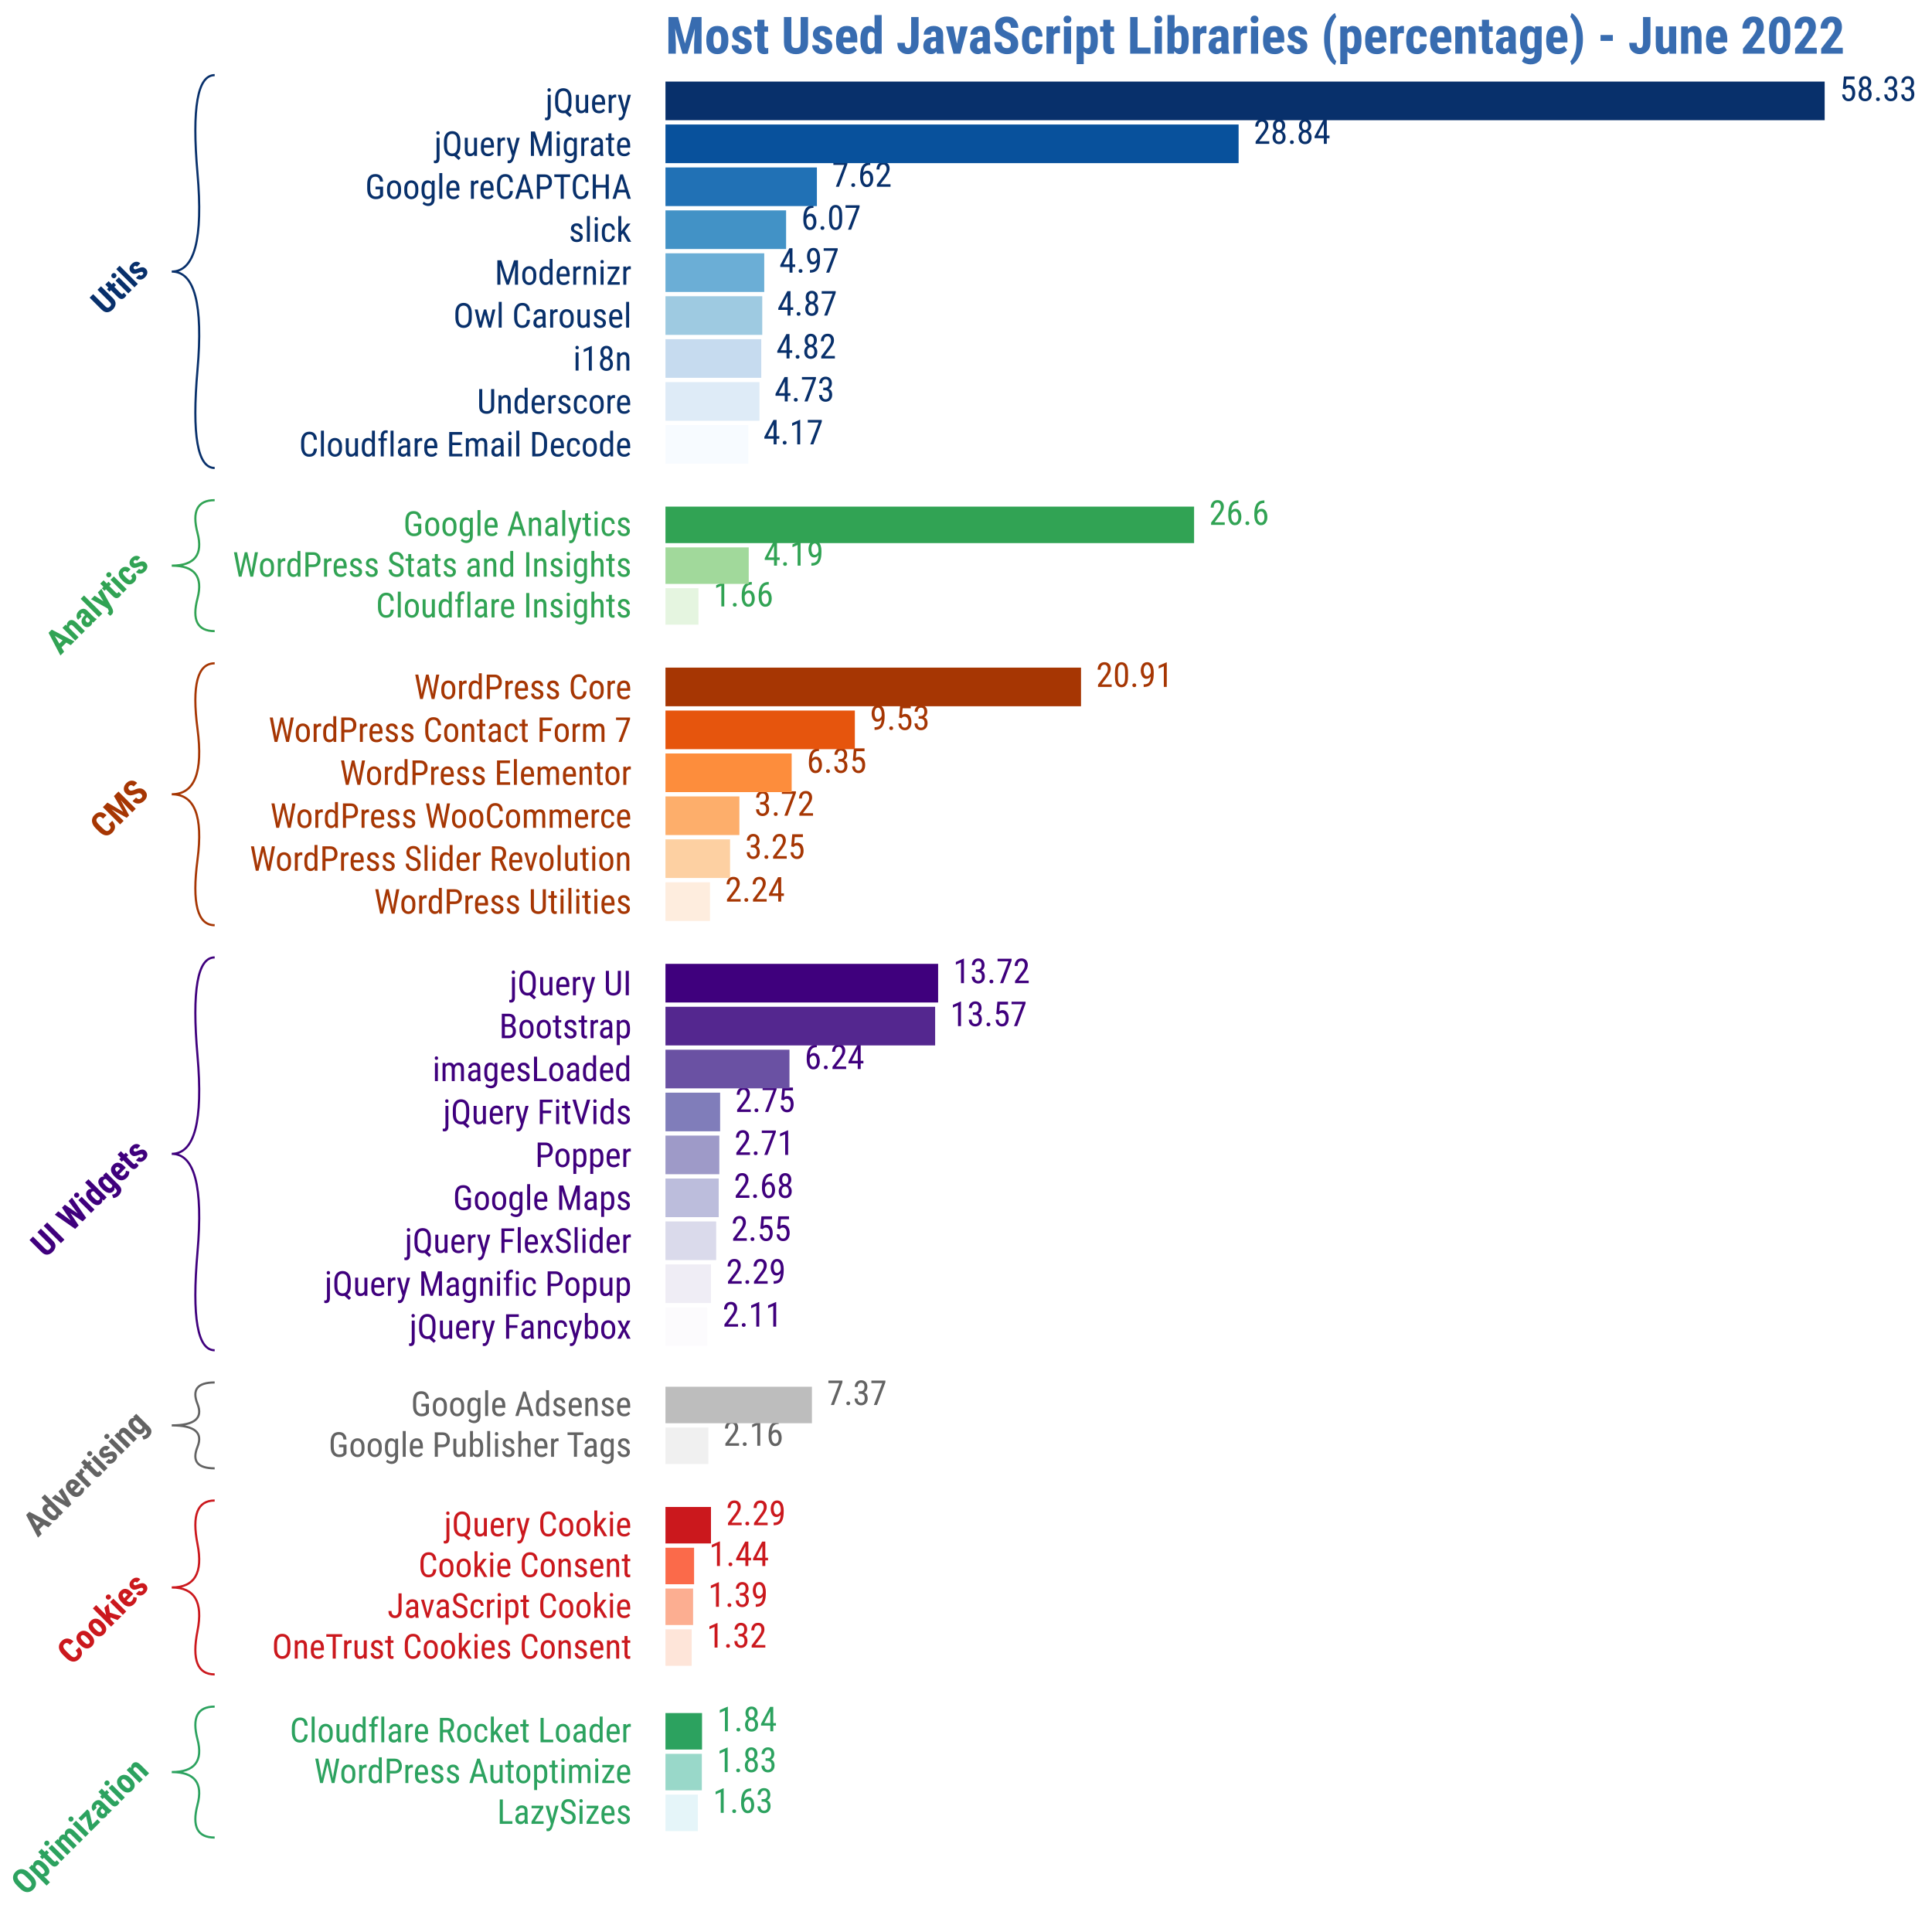
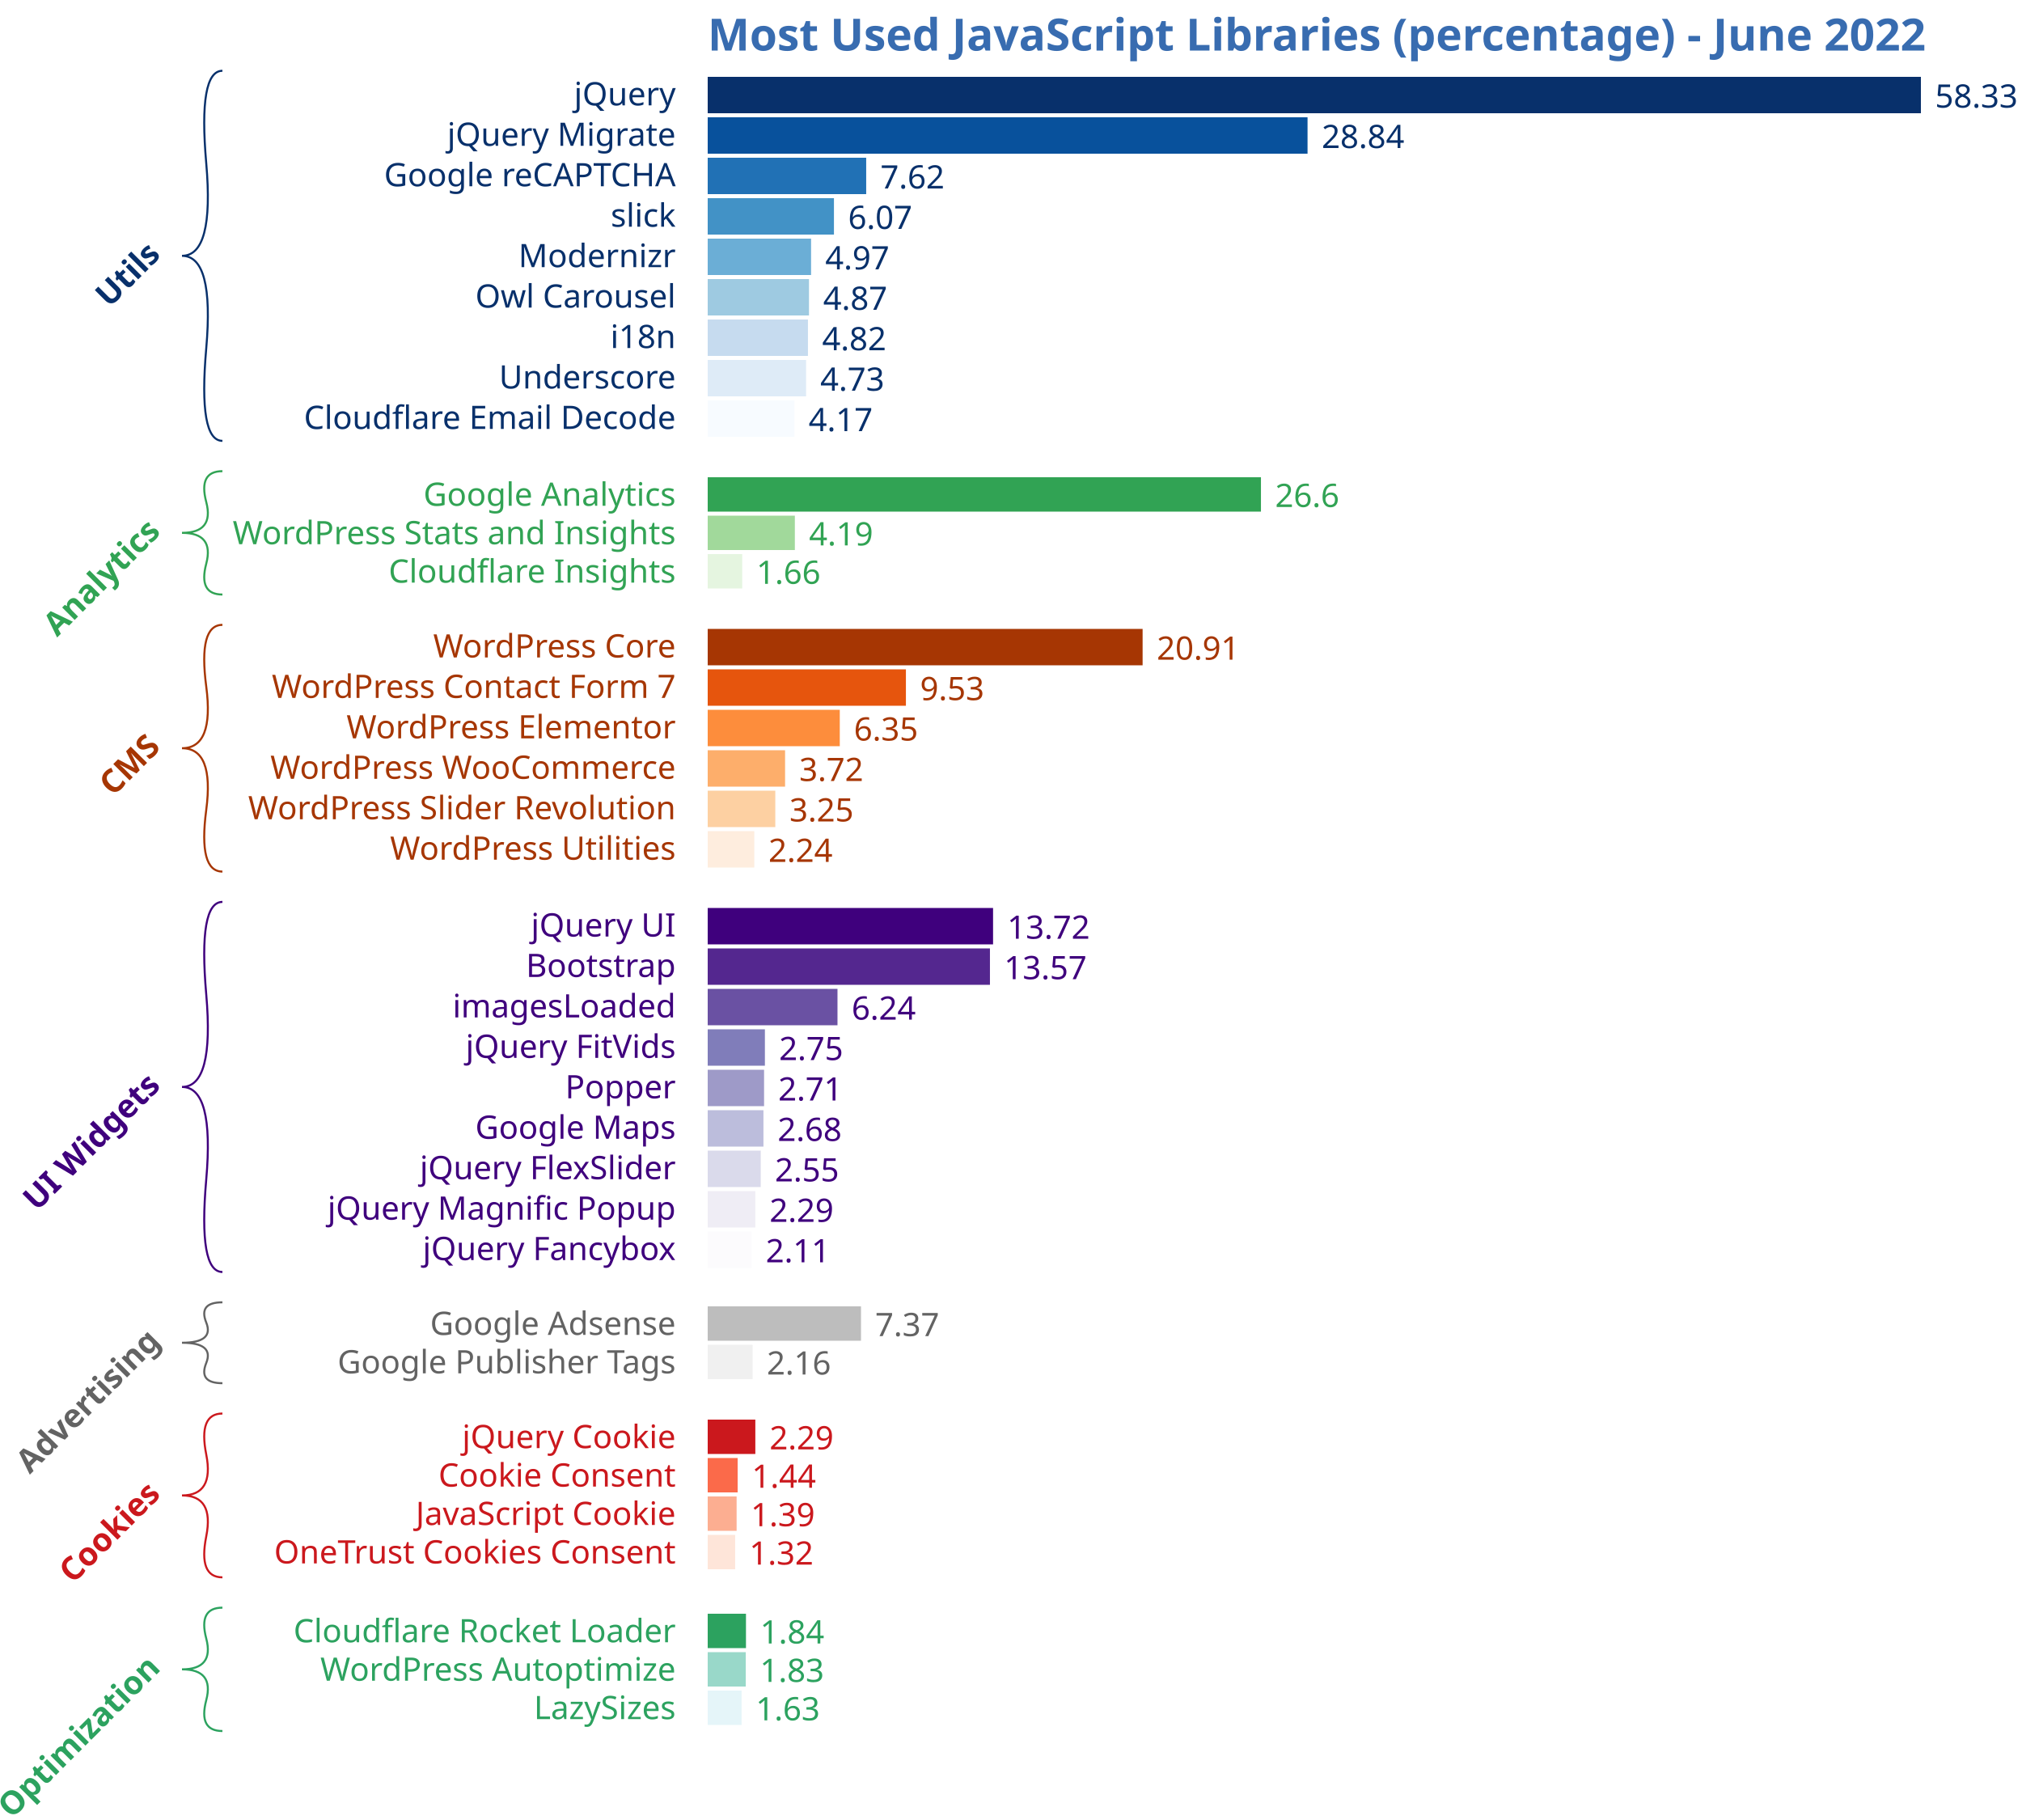
- <svg xmlns="http://www.w3.org/2000/svg" id="chart" width="900" height="900">
-   <g transform="translate(310, 20)">
+ <svg xmlns="http://www.w3.org/2000/svg" id="chart" width="1000" height="900">
+   <g transform="translate(350, 20)">
    <style>
      #chart {
        background-color: antiquewhite;
      }
      .title {
-         font-size: 24px;
+         font-size: 22px;
        font-weight: bold;
-         font-family: 'Roboto Condensed', sans-serif;
+         font-family: sans-serif;
      }
      .ctg-title {
        font-size: 16px;
        font-weight: bold;
-         font-family: 'Roboto Condensed', sans-serif;
+         font-family: sans-serif;
      }
      .y.axis text {
        font-size: 16px;
        font-weight: normal;
-         font-family: 'Roboto Condensed', sans-serif;
+         font-family: sans-serif;
      }
      .perc {
        font-size: 16px;
        font-weight: normal;
-         font-family: 'Roboto Condensed', sans-serif;
+         font-family: sans-serif;
      }
      .link {
        font-size: 14px;
        font-weight: bold;
-         font-family: 'Roboto Condensed', sans-serif;
+         font-family: sans-serif;
      }
      .curlyBrace {
        stroke: #000000;
        stroke-width: 10px;
        fill: none;
      }

      .domain {
        opacity: 0;
      }
    </style>
    <text transform="translate(0, 5)" text-anchor="left" fill="#386cb0" class="title">Most Used JavaScript Libraries (percentage) - June 2022</text>
-     <text transform="translate(-240, 106.5) rotate(-45)" fill="#08306b" class="ctg-title" style="text-anchor: end;">Utils</text>
-     <path d="M -210 15 Q -222 15 -218 60.75 T -230 106.5 M -210 198 Q -222 198 -218 152.25 T -230 106.5" style="stroke: rgb(8, 48, 107); fill: none;" />
+     <text transform="translate(-270, 106.5) rotate(-45)" fill="#08306b" class="ctg-title" style="text-anchor: end;">Utils</text>
+     <path d="M -240 15 Q -252 15 -248 60.75 T -260 106.5 M -240 198 Q -252 198 -248 152.25 T -260 106.5" style="stroke: rgb(8, 48, 107); fill: none;" />
    <g transform="translate(0, 15)">
      <g class="y axis" fill="none" font-size="10" font-family="sans-serif" text-anchor="end">
-         <path class="domain" stroke="currentColor" d="M0.5,183.5V0.5" />
-         <g class="tick" opacity="1" transform="translate(0,172.5)">
+         <path class="domain" stroke="currentColor" d="M0,183V0" />
+         <g class="tick" opacity="1" transform="translate(0,172)">
          <line stroke="currentColor" x2="0" />
          <text fill="#08306b" x="-3" dy="0.32em" dx="-.8em" transform="rotate(0)" style="text-anchor: end;">Cloudflare Email Decode</text>
        </g>
-         <g class="tick" opacity="1" transform="translate(0,152.5)">
+         <g class="tick" opacity="1" transform="translate(0,152)">
          <line stroke="currentColor" x2="0" />
          <text fill="#08306b" x="-3" dy="0.32em" dx="-.8em" transform="rotate(0)" style="text-anchor: end;">Underscore</text>
        </g>
-         <g class="tick" opacity="1" transform="translate(0,132.5)">
+         <g class="tick" opacity="1" transform="translate(0,132)">
          <line stroke="currentColor" x2="0" />
          <text fill="#08306b" x="-3" dy="0.32em" dx="-.8em" transform="rotate(0)" style="text-anchor: end;">i18n</text>
        </g>
-         <g class="tick" opacity="1" transform="translate(0,112.5)">
+         <g class="tick" opacity="1" transform="translate(0,112)">
          <line stroke="currentColor" x2="0" />
          <text fill="#08306b" x="-3" dy="0.32em" dx="-.8em" transform="rotate(0)" style="text-anchor: end;">Owl Carousel</text>
        </g>
-         <g class="tick" opacity="1" transform="translate(0,92.5)">
+         <g class="tick" opacity="1" transform="translate(0,92)">
          <line stroke="currentColor" x2="0" />
          <text fill="#08306b" x="-3" dy="0.32em" dx="-.8em" transform="rotate(0)" style="text-anchor: end;">Modernizr</text>
        </g>
-         <g class="tick" opacity="1" transform="translate(0,72.5)">
+         <g class="tick" opacity="1" transform="translate(0,72)">
          <line stroke="currentColor" x2="0" />
          <text fill="#08306b" x="-3" dy="0.32em" dx="-.8em" transform="rotate(0)" style="text-anchor: end;">slick</text>
        </g>
-         <g class="tick" opacity="1" transform="translate(0,52.5)">
+         <g class="tick" opacity="1" transform="translate(0,52)">
          <line stroke="currentColor" x2="0" />
          <text fill="#08306b" x="-3" dy="0.32em" dx="-.8em" transform="rotate(0)" style="text-anchor: end;">Google reCAPTCHA</text>
        </g>
-         <g class="tick" opacity="1" transform="translate(0,32.5)">
+         <g class="tick" opacity="1" transform="translate(0,32)">
          <line stroke="currentColor" x2="0" />
          <text fill="#08306b" x="-3" dy="0.32em" dx="-.8em" transform="rotate(0)" style="text-anchor: end;">jQuery Migrate</text>
        </g>
-         <g class="tick" opacity="1" transform="translate(0,12.5)">
+         <g class="tick" opacity="1" transform="translate(0,12)">
          <line stroke="currentColor" x2="0" />
          <text fill="#08306b" x="-3" dy="0.32em" dx="-.8em" transform="rotate(0)" style="text-anchor: end;">jQuery</text>
        </g>
      </g>
      <g>
-         <rect class="bar" y="163" height="18" x="0" width="38.604" fill="#f7fbff" />
-         <text class="perc" fill="#08306b" y="172" x="45.604" style="alignment-baseline: central;">4.17</text>
-       </g>
-       <g>
-         <rect class="bar" y="143" height="18" x="0" width="43.789" fill="#deebf7" />
-         <text class="perc" fill="#08306b" y="152" x="50.789" style="alignment-baseline: central;">4.73</text>
-       </g>
-       <g>
-         <rect class="bar" y="123" height="18" x="0" width="44.622" fill="#c6dbef" />
-         <text class="perc" fill="#08306b" y="132" x="51.622" style="alignment-baseline: central;">4.82</text>
-       </g>
-       <g>
-         <rect class="bar" y="103" height="18" x="0" width="45.085" fill="#9ecae1" />
-         <text class="perc" fill="#08306b" y="112" x="52.085" style="alignment-baseline: central;">4.87</text>
-       </g>
-       <g>
-         <rect class="bar" y="83" height="18" x="0" width="46.011" fill="#6baed6" />
-         <text class="perc" fill="#08306b" y="92" x="53.011" style="alignment-baseline: central;">4.97</text>
-       </g>
-       <g>
-         <rect class="bar" y="63" height="18" x="0" width="56.194" fill="#4292c6" />
-         <text class="perc" fill="#08306b" y="72" x="63.194" style="alignment-baseline: central;">6.07</text>
-       </g>
-       <g>
-         <rect class="bar" y="43" height="18" x="0" width="70.543" fill="#2171b5" />
-         <text class="perc" fill="#08306b" y="52" x="77.543" style="alignment-baseline: central;">7.62</text>
-       </g>
-       <g>
-         <rect class="bar" y="23" height="18" x="0" width="266.991" fill="#08519c" />
-         <text class="perc" fill="#08306b" y="32" x="273.991" style="alignment-baseline: central;">28.84</text>
-       </g>
-       <g>
-         <rect class="bar" y="3" height="18" x="0" width="540" fill="#08306b" />
-         <text class="perc" fill="#08306b" y="12" x="547" style="alignment-baseline: central;">58.33</text>
-       </g>
-     </g>
-     <text transform="translate(-240, 243.5) rotate(-45)" fill="#31a354" class="ctg-title" style="text-anchor: end;">Analytics</text>
-     <path d="M -210 213 Q -222 213 -218 228.25 T -230 243.5 M -210 274 Q -222 274 -218 258.75 T -230 243.5" style="stroke: rgb(49, 163, 84); fill: none;" />
+         <rect class="bar" y="163" height="18" x="0" width="42.894" fill="#f7fbff" />
+         <text class="perc" fill="#08306b" y="172" x="49.894" style="alignment-baseline: central; dominant-baseline: central;">4.17</text>
+       </g>
+       <g>
+         <rect class="bar" y="143" height="18" x="0" width="48.654" fill="#deebf7" />
+         <text class="perc" fill="#08306b" y="152" x="55.654" style="alignment-baseline: central; dominant-baseline: central;">4.73</text>
+       </g>
+       <g>
+         <rect class="bar" y="123" height="18" x="0" width="49.58" fill="#c6dbef" />
+         <text class="perc" fill="#08306b" y="132" x="56.58" style="alignment-baseline: central; dominant-baseline: central;">4.82</text>
+       </g>
+       <g>
+         <rect class="bar" y="103" height="18" x="0" width="50.094" fill="#9ecae1" />
+         <text class="perc" fill="#08306b" y="112" x="57.094" style="alignment-baseline: central; dominant-baseline: central;">4.87</text>
+       </g>
+       <g>
+         <rect class="bar" y="83" height="18" x="0" width="51.123" fill="#6baed6" />
+         <text class="perc" fill="#08306b" y="92" x="58.123" style="alignment-baseline: central; dominant-baseline: central;">4.97</text>
+       </g>
+       <g>
+         <rect class="bar" y="63" height="18" x="0" width="62.438" fill="#4292c6" />
+         <text class="perc" fill="#08306b" y="72" x="69.438" style="alignment-baseline: central; dominant-baseline: central;">6.07</text>
+       </g>
+       <g>
+         <rect class="bar" y="43" height="18" x="0" width="78.382" fill="#2171b5" />
+         <text class="perc" fill="#08306b" y="52" x="85.382" style="alignment-baseline: central; dominant-baseline: central;">7.62</text>
+       </g>
+       <g>
+         <rect class="bar" y="23" height="18" x="0" width="296.657" fill="#08519c" />
+         <text class="perc" fill="#08306b" y="32" x="303.657" style="alignment-baseline: central; dominant-baseline: central;">28.84</text>
+       </g>
+       <g>
+         <rect class="bar" y="3" height="18" x="0" width="600" fill="#08306b" />
+         <text class="perc" fill="#08306b" y="12" x="607" style="alignment-baseline: central; dominant-baseline: central;">58.33</text>
+       </g>
+     </g>
+     <text transform="translate(-270, 243.5) rotate(-45)" fill="#31a354" class="ctg-title" style="text-anchor: end;">Analytics</text>
+     <path d="M -240 213 Q -252 213 -248 228.25 T -260 243.5 M -240 274 Q -252 274 -248 258.75 T -260 243.5" style="stroke: rgb(49, 163, 84); fill: none;" />
    <g transform="translate(0, 213)">
      <g class="y axis" fill="none" font-size="10" font-family="sans-serif" text-anchor="end">
-         <path class="domain" stroke="currentColor" d="M0.5,61.5V0.5" />
-         <g class="tick" opacity="1" transform="translate(0,49.5)">
+         <path class="domain" stroke="currentColor" d="M0,61V0" />
+         <g class="tick" opacity="1" transform="translate(0,50)">
          <line stroke="currentColor" x2="0" />
          <text fill="#31a354" x="-3" dy="0.32em" dx="-.8em" transform="rotate(0)" style="text-anchor: end;">Cloudflare Insights</text>
        </g>
-         <g class="tick" opacity="1" transform="translate(0,30.5)">
+         <g class="tick" opacity="1" transform="translate(0,31)">
          <line stroke="currentColor" x2="0" />
          <text fill="#31a354" x="-3" dy="0.32em" dx="-.8em" transform="rotate(0)" style="text-anchor: end;">WordPress Stats and Insights</text>
        </g>
-         <g class="tick" opacity="1" transform="translate(0,11.5)">
+         <g class="tick" opacity="1" transform="translate(0,12)">
          <line stroke="currentColor" x2="0" />
          <text fill="#31a354" x="-3" dy="0.32em" dx="-.8em" transform="rotate(0)" style="text-anchor: end;">Google Analytics</text>
        </g>
      </g>
      <g>
-         <rect class="bar" y="41" height="17" x="0" width="15.368" fill="#e5f5e0" />
-         <text class="perc" fill="#31a354" y="49.5" x="22.368" style="alignment-baseline: central;">1.66</text>
-       </g>
-       <g>
-         <rect class="bar" y="22" height="17" x="0" width="38.79" fill="#a1d99b" />
-         <text class="perc" fill="#31a354" y="30.5" x="45.79" style="alignment-baseline: central;">4.19</text>
-       </g>
-       <g>
-         <rect class="bar" y="3" height="17" x="0" width="246.254" fill="#31a354" />
-         <text class="perc" fill="#31a354" y="11.5" x="253.254" style="alignment-baseline: central;">26.6</text>
-       </g>
-     </g>
-     <text transform="translate(-240, 350) rotate(-45)" fill="#a63603" class="ctg-title" style="text-anchor: end;">CMS</text>
-     <path d="M -210 289 Q -222 289 -218 319.5 T -230 350 M -210 411 Q -222 411 -218 380.5 T -230 350" style="stroke: rgb(166, 54, 3); fill: none;" />
+         <rect class="bar" y="41" height="17" x="0" width="17.075" fill="#e5f5e0" />
+         <text class="perc" fill="#31a354" y="49.5" x="24.075" style="alignment-baseline: central; dominant-baseline: central;">1.66</text>
+       </g>
+       <g>
+         <rect class="bar" y="22" height="17" x="0" width="43.1" fill="#a1d99b" />
+         <text class="perc" fill="#31a354" y="30.5" x="50.1" style="alignment-baseline: central; dominant-baseline: central;">4.19</text>
+       </g>
+       <g>
+         <rect class="bar" y="3" height="17" x="0" width="273.616" fill="#31a354" />
+         <text class="perc" fill="#31a354" y="11.5" x="280.616" style="alignment-baseline: central; dominant-baseline: central;">26.6</text>
+       </g>
+     </g>
+     <text transform="translate(-270, 350) rotate(-45)" fill="#a63603" class="ctg-title" style="text-anchor: end;">CMS</text>
+     <path d="M -240 289 Q -252 289 -248 319.5 T -260 350 M -240 411 Q -252 411 -248 380.5 T -260 350" style="stroke: rgb(166, 54, 3); fill: none;" />
    <g transform="translate(0, 289)">
      <g class="y axis" fill="none" font-size="10" font-family="sans-serif" text-anchor="end">
-         <path class="domain" stroke="currentColor" d="M0.5,122.5V0.5" />
-         <g class="tick" opacity="1" transform="translate(0,111.5)">
+         <path class="domain" stroke="currentColor" d="M0,122V0" />
+         <g class="tick" opacity="1" transform="translate(0,111)">
          <line stroke="currentColor" x2="0" />
          <text fill="#a63603" x="-3" dy="0.32em" dx="-.8em" transform="rotate(0)" style="text-anchor: end;">WordPress Utilities</text>
        </g>
-         <g class="tick" opacity="1" transform="translate(0,91.5)">
+         <g class="tick" opacity="1" transform="translate(0,91)">
          <line stroke="currentColor" x2="0" />
          <text fill="#a63603" x="-3" dy="0.32em" dx="-.8em" transform="rotate(0)" style="text-anchor: end;">WordPress Slider Revolution</text>
        </g>
-         <g class="tick" opacity="1" transform="translate(0,71.5)">
+         <g class="tick" opacity="1" transform="translate(0,71)">
          <line stroke="currentColor" x2="0" />
          <text fill="#a63603" x="-3" dy="0.32em" dx="-.8em" transform="rotate(0)" style="text-anchor: end;">WordPress WooCommerce</text>
        </g>
-         <g class="tick" opacity="1" transform="translate(0,51.5)">
+         <g class="tick" opacity="1" transform="translate(0,51)">
          <line stroke="currentColor" x2="0" />
          <text fill="#a63603" x="-3" dy="0.32em" dx="-.8em" transform="rotate(0)" style="text-anchor: end;">WordPress Elementor</text>
        </g>
-         <g class="tick" opacity="1" transform="translate(0,31.5)">
+         <g class="tick" opacity="1" transform="translate(0,31)">
          <line stroke="currentColor" x2="0" />
          <text fill="#a63603" x="-3" dy="0.32em" dx="-.8em" transform="rotate(0)" style="text-anchor: end;">WordPress Contact Form 7</text>
        </g>
-         <g class="tick" opacity="1" transform="translate(0,11.5)">
+         <g class="tick" opacity="1" transform="translate(0,11)">
          <line stroke="currentColor" x2="0" />
          <text fill="#a63603" x="-3" dy="0.32em" dx="-.8em" transform="rotate(0)" style="text-anchor: end;">WordPress Core</text>
        </g>
      </g>
      <g>
-         <rect class="bar" y="102" height="18" x="0" width="20.737" fill="#feedde" />
-         <text class="perc" fill="#a63603" y="111" x="27.737" style="alignment-baseline: central;">2.24</text>
-       </g>
-       <g>
-         <rect class="bar" y="82" height="18" x="0" width="30.087" fill="#fdd0a2" />
-         <text class="perc" fill="#a63603" y="91" x="37.087" style="alignment-baseline: central;">3.25</text>
-       </g>
-       <g>
-         <rect class="bar" y="62" height="18" x="0" width="34.439" fill="#fdae6b" />
-         <text class="perc" fill="#a63603" y="71" x="41.439" style="alignment-baseline: central;">3.72</text>
-       </g>
-       <g>
-         <rect class="bar" y="42" height="18" x="0" width="58.786" fill="#fd8d3c" />
-         <text class="perc" fill="#a63603" y="51" x="65.786" style="alignment-baseline: central;">6.35</text>
-       </g>
-       <g>
-         <rect class="bar" y="22" height="18" x="0" width="88.226" fill="#e6550d" />
-         <text class="perc" fill="#a63603" y="31" x="95.226" style="alignment-baseline: central;">9.53</text>
-       </g>
-       <g>
-         <rect class="bar" y="2" height="18" x="0" width="193.578" fill="#a63603" />
-         <text class="perc" fill="#a63603" y="11" x="200.578" style="alignment-baseline: central;">20.91</text>
-       </g>
-     </g>
-     <text transform="translate(-240, 517.5) rotate(-45)" fill="#3f007d" class="ctg-title" style="text-anchor: end;">UI Widgets</text>
-     <path d="M -210 426 Q -222 426 -218 471.75 T -230 517.5 M -210 609 Q -222 609 -218 563.25 T -230 517.5" style="stroke: rgb(63, 0, 125); fill: none;" />
+         <rect class="bar" y="102" height="18" x="0" width="23.041" fill="#feedde" />
+         <text class="perc" fill="#a63603" y="111" x="30.041" style="alignment-baseline: central; dominant-baseline: central;">2.24</text>
+       </g>
+       <g>
+         <rect class="bar" y="82" height="18" x="0" width="33.43" fill="#fdd0a2" />
+         <text class="perc" fill="#a63603" y="91" x="40.43" style="alignment-baseline: central; dominant-baseline: central;">3.25</text>
+       </g>
+       <g>
+         <rect class="bar" y="62" height="18" x="0" width="38.265" fill="#fdae6b" />
+         <text class="perc" fill="#a63603" y="71" x="45.265" style="alignment-baseline: central; dominant-baseline: central;">3.72</text>
+       </g>
+       <g>
+         <rect class="bar" y="42" height="18" x="0" width="65.318" fill="#fd8d3c" />
+         <text class="perc" fill="#a63603" y="51" x="72.318" style="alignment-baseline: central; dominant-baseline: central;">6.35</text>
+       </g>
+       <g>
+         <rect class="bar" y="22" height="18" x="0" width="98.028" fill="#e6550d" />
+         <text class="perc" fill="#a63603" y="31" x="105.028" style="alignment-baseline: central; dominant-baseline: central;">9.53</text>
+       </g>
+       <g>
+         <rect class="bar" y="2" height="18" x="0" width="215.087" fill="#a63603" />
+         <text class="perc" fill="#a63603" y="11" x="222.087" style="alignment-baseline: central; dominant-baseline: central;">20.91</text>
+       </g>
+     </g>
+     <text transform="translate(-270, 517.5) rotate(-45)" fill="#3f007d" class="ctg-title" style="text-anchor: end;">UI Widgets</text>
+     <path d="M -240 426 Q -252 426 -248 471.75 T -260 517.5 M -240 609 Q -252 609 -248 563.25 T -260 517.5" style="stroke: rgb(63, 0, 125); fill: none;" />
    <g transform="translate(0, 426)">
      <g class="y axis" fill="none" font-size="10" font-family="sans-serif" text-anchor="end">
-         <path class="domain" stroke="currentColor" d="M0.5,183.5V0.5" />
-         <g class="tick" opacity="1" transform="translate(0,172.5)">
+         <path class="domain" stroke="currentColor" d="M0,183V0" />
+         <g class="tick" opacity="1" transform="translate(0,172)">
          <line stroke="currentColor" x2="0" />
          <text fill="#3f007d" x="-3" dy="0.32em" dx="-.8em" transform="rotate(0)" style="text-anchor: end;">jQuery Fancybox</text>
        </g>
-         <g class="tick" opacity="1" transform="translate(0,152.5)">
+         <g class="tick" opacity="1" transform="translate(0,152)">
          <line stroke="currentColor" x2="0" />
          <text fill="#3f007d" x="-3" dy="0.32em" dx="-.8em" transform="rotate(0)" style="text-anchor: end;">jQuery Magnific Popup</text>
        </g>
-         <g class="tick" opacity="1" transform="translate(0,132.5)">
+         <g class="tick" opacity="1" transform="translate(0,132)">
          <line stroke="currentColor" x2="0" />
          <text fill="#3f007d" x="-3" dy="0.32em" dx="-.8em" transform="rotate(0)" style="text-anchor: end;">jQuery FlexSlider</text>
        </g>
-         <g class="tick" opacity="1" transform="translate(0,112.5)">
+         <g class="tick" opacity="1" transform="translate(0,112)">
          <line stroke="currentColor" x2="0" />
          <text fill="#3f007d" x="-3" dy="0.32em" dx="-.8em" transform="rotate(0)" style="text-anchor: end;">Google Maps</text>
        </g>
-         <g class="tick" opacity="1" transform="translate(0,92.5)">
+         <g class="tick" opacity="1" transform="translate(0,92)">
          <line stroke="currentColor" x2="0" />
          <text fill="#3f007d" x="-3" dy="0.32em" dx="-.8em" transform="rotate(0)" style="text-anchor: end;">Popper</text>
        </g>
-         <g class="tick" opacity="1" transform="translate(0,72.5)">
+         <g class="tick" opacity="1" transform="translate(0,72)">
          <line stroke="currentColor" x2="0" />
          <text fill="#3f007d" x="-3" dy="0.32em" dx="-.8em" transform="rotate(0)" style="text-anchor: end;">jQuery FitVids</text>
        </g>
-         <g class="tick" opacity="1" transform="translate(0,52.5)">
+         <g class="tick" opacity="1" transform="translate(0,52)">
          <line stroke="currentColor" x2="0" />
          <text fill="#3f007d" x="-3" dy="0.32em" dx="-.8em" transform="rotate(0)" style="text-anchor: end;">imagesLoaded</text>
        </g>
-         <g class="tick" opacity="1" transform="translate(0,32.5)">
+         <g class="tick" opacity="1" transform="translate(0,32)">
          <line stroke="currentColor" x2="0" />
          <text fill="#3f007d" x="-3" dy="0.32em" dx="-.8em" transform="rotate(0)" style="text-anchor: end;">Bootstrap</text>
        </g>
-         <g class="tick" opacity="1" transform="translate(0,12.5)">
+         <g class="tick" opacity="1" transform="translate(0,12)">
          <line stroke="currentColor" x2="0" />
          <text fill="#3f007d" x="-3" dy="0.32em" dx="-.8em" transform="rotate(0)" style="text-anchor: end;">jQuery UI</text>
        </g>
      </g>
      <g>
-         <rect class="bar" y="163" height="18" x="0" width="19.534" fill="#fcfbfd" />
-         <text class="perc" fill="#3f007d" y="172" x="26.534" style="alignment-baseline: central;">2.11</text>
-       </g>
-       <g>
-         <rect class="bar" y="143" height="18" x="0" width="21.2" fill="#efedf5" />
-         <text class="perc" fill="#3f007d" y="152" x="28.2" style="alignment-baseline: central;">2.29</text>
-       </g>
-       <g>
-         <rect class="bar" y="123" height="18" x="0" width="23.607" fill="#dadaeb" />
-         <text class="perc" fill="#3f007d" y="132" x="30.607" style="alignment-baseline: central;">2.55</text>
-       </g>
-       <g>
-         <rect class="bar" y="103" height="18" x="0" width="24.811" fill="#bcbddc" />
-         <text class="perc" fill="#3f007d" y="112" x="31.811" style="alignment-baseline: central;">2.68</text>
-       </g>
-       <g>
-         <rect class="bar" y="83" height="18" x="0" width="25.088" fill="#9e9ac8" />
-         <text class="perc" fill="#3f007d" y="92" x="32.088" style="alignment-baseline: central;">2.71</text>
-       </g>
-       <g>
-         <rect class="bar" y="63" height="18" x="0" width="25.459" fill="#807dba" />
-         <text class="perc" fill="#3f007d" y="72" x="32.459" style="alignment-baseline: central;">2.75</text>
-       </g>
-       <g>
-         <rect class="bar" y="43" height="18" x="0" width="57.768" fill="#6a51a3" />
-         <text class="perc" fill="#3f007d" y="52" x="64.768" style="alignment-baseline: central;">6.24</text>
-       </g>
-       <g>
-         <rect class="bar" y="23" height="18" x="0" width="125.627" fill="#54278f" />
-         <text class="perc" fill="#3f007d" y="32" x="132.627" style="alignment-baseline: central;">13.57</text>
-       </g>
-       <g>
-         <rect class="bar" y="3" height="18" x="0" width="127.015" fill="#3f007d" />
-         <text class="perc" fill="#3f007d" y="12" x="134.015" style="alignment-baseline: central;">13.72</text>
-       </g>
-     </g>
-     <text transform="translate(-240, 644) rotate(-45)" fill="#636363" class="ctg-title" style="text-anchor: end;">Advertising</text>
-     <path d="M -210 624 Q -222 624 -218 634 T -230 644 M -210 664 Q -222 664 -218 654 T -230 644" style="stroke: rgb(99, 99, 99); fill: none;" />
+         <rect class="bar" y="163" height="18" x="0" width="21.704" fill="#fcfbfd" />
+         <text class="perc" fill="#3f007d" y="172" x="28.704" style="alignment-baseline: central; dominant-baseline: central;">2.11</text>
+       </g>
+       <g>
+         <rect class="bar" y="143" height="18" x="0" width="23.556" fill="#efedf5" />
+         <text class="perc" fill="#3f007d" y="152" x="30.556" style="alignment-baseline: central; dominant-baseline: central;">2.29</text>
+       </g>
+       <g>
+         <rect class="bar" y="123" height="18" x="0" width="26.23" fill="#dadaeb" />
+         <text class="perc" fill="#3f007d" y="132" x="33.23" style="alignment-baseline: central; dominant-baseline: central;">2.55</text>
+       </g>
+       <g>
+         <rect class="bar" y="103" height="18" x="0" width="27.567" fill="#bcbddc" />
+         <text class="perc" fill="#3f007d" y="112" x="34.567" style="alignment-baseline: central; dominant-baseline: central;">2.68</text>
+       </g>
+       <g>
+         <rect class="bar" y="83" height="18" x="0" width="27.876" fill="#9e9ac8" />
+         <text class="perc" fill="#3f007d" y="92" x="34.876" style="alignment-baseline: central; dominant-baseline: central;">2.71</text>
+       </g>
+       <g>
+         <rect class="bar" y="63" height="18" x="0" width="28.287" fill="#807dba" />
+         <text class="perc" fill="#3f007d" y="72" x="35.287" style="alignment-baseline: central; dominant-baseline: central;">2.75</text>
+       </g>
+       <g>
+         <rect class="bar" y="43" height="18" x="0" width="64.187" fill="#6a51a3" />
+         <text class="perc" fill="#3f007d" y="52" x="71.187" style="alignment-baseline: central; dominant-baseline: central;">6.24</text>
+       </g>
+       <g>
+         <rect class="bar" y="23" height="18" x="0" width="139.585" fill="#54278f" />
+         <text class="perc" fill="#3f007d" y="32" x="146.585" style="alignment-baseline: central; dominant-baseline: central;">13.57</text>
+       </g>
+       <g>
+         <rect class="bar" y="3" height="18" x="0" width="141.128" fill="#3f007d" />
+         <text class="perc" fill="#3f007d" y="12" x="148.128" style="alignment-baseline: central; dominant-baseline: central;">13.72</text>
+       </g>
+     </g>
+     <text transform="translate(-270, 644) rotate(-45)" fill="#636363" class="ctg-title" style="text-anchor: end;">Advertising</text>
+     <path d="M -240 624 Q -252 624 -248 634 T -260 644 M -240 664 Q -252 664 -248 654 T -260 644" style="stroke: rgb(99, 99, 99); fill: none;" />
    <g transform="translate(0, 624)">
      <g class="y axis" fill="none" font-size="10" font-family="sans-serif" text-anchor="end">
-         <path class="domain" stroke="currentColor" d="M0.5,40.5V0.5" />
-         <g class="tick" opacity="1" transform="translate(0,29.5)">
+         <path class="domain" stroke="currentColor" d="M0,40V0" />
+         <g class="tick" opacity="1" transform="translate(0,30)">
          <line stroke="currentColor" x2="0" />
          <text fill="#636363" x="-3" dy="0.32em" dx="-.8em" transform="rotate(0)" style="text-anchor: end;">Google Publisher Tags</text>
        </g>
-         <g class="tick" opacity="1" transform="translate(0,10.5)">
+         <g class="tick" opacity="1" transform="translate(0,11)">
          <line stroke="currentColor" x2="0" />
          <text fill="#636363" x="-3" dy="0.32em" dx="-.8em" transform="rotate(0)" style="text-anchor: end;">Google Adsense</text>
        </g>
      </g>
      <g>
-         <rect class="bar" y="21" height="17" x="0" width="19.997" fill="#f0f0f0" />
-         <text class="perc" fill="#636363" y="29.5" x="26.997" style="alignment-baseline: central;">2.16</text>
-       </g>
-       <g>
-         <rect class="bar" y="2" height="17" x="0" width="68.229" fill="#bdbdbd" />
-         <text class="perc" fill="#636363" y="10.5" x="75.229" style="alignment-baseline: central;">7.37</text>
-       </g>
-     </g>
-     <text transform="translate(-240, 719.5) rotate(-45)" fill="#cb181d" class="ctg-title" style="text-anchor: end;">Cookies</text>
-     <path d="M -210 679 Q -222 679 -218 699.25 T -230 719.5 M -210 760 Q -222 760 -218 739.75 T -230 719.5" style="stroke: rgb(203, 24, 29); fill: none;" />
+         <rect class="bar" y="21" height="17" x="0" width="22.218" fill="#f0f0f0" />
+         <text class="perc" fill="#636363" y="29.5" x="29.218" style="alignment-baseline: central; dominant-baseline: central;">2.16</text>
+       </g>
+       <g>
+         <rect class="bar" y="2" height="17" x="0" width="75.81" fill="#bdbdbd" />
+         <text class="perc" fill="#636363" y="10.5" x="82.81" style="alignment-baseline: central; dominant-baseline: central;">7.37</text>
+       </g>
+     </g>
+     <text transform="translate(-270, 719.5) rotate(-45)" fill="#cb181d" class="ctg-title" style="text-anchor: end;">Cookies</text>
+     <path d="M -240 679 Q -252 679 -248 699.25 T -260 719.5 M -240 760 Q -252 760 -248 739.75 T -260 719.5" style="stroke: rgb(203, 24, 29); fill: none;" />
    <g transform="translate(0, 679)">
      <g class="y axis" fill="none" font-size="10" font-family="sans-serif" text-anchor="end">
-         <path class="domain" stroke="currentColor" d="M0.5,81.5V0.5" />
-         <g class="tick" opacity="1" transform="translate(0,68.5)">
+         <path class="domain" stroke="currentColor" d="M0,81V0" />
+         <g class="tick" opacity="1" transform="translate(0,69)">
          <line stroke="currentColor" x2="0" />
          <text fill="#cb181d" x="-3" dy="0.32em" dx="-.8em" transform="rotate(0)" style="text-anchor: end;">OneTrust Cookies Consent</text>
        </g>
-         <g class="tick" opacity="1" transform="translate(0,49.5)">
+         <g class="tick" opacity="1" transform="translate(0,50)">
          <line stroke="currentColor" x2="0" />
          <text fill="#cb181d" x="-3" dy="0.32em" dx="-.8em" transform="rotate(0)" style="text-anchor: end;">JavaScript Cookie</text>
        </g>
-         <g class="tick" opacity="1" transform="translate(0,30.5)">
+         <g class="tick" opacity="1" transform="translate(0,31)">
          <line stroke="currentColor" x2="0" />
          <text fill="#cb181d" x="-3" dy="0.32em" dx="-.8em" transform="rotate(0)" style="text-anchor: end;">Cookie Consent</text>
        </g>
-         <g class="tick" opacity="1" transform="translate(0,11.5)">
+         <g class="tick" opacity="1" transform="translate(0,12)">
          <line stroke="currentColor" x2="0" />
          <text fill="#cb181d" x="-3" dy="0.32em" dx="-.8em" transform="rotate(0)" style="text-anchor: end;">jQuery Cookie</text>
        </g>
      </g>
      <g>
-         <rect class="bar" y="60" height="17" x="0" width="12.22" fill="#fee5d9" />
-         <text class="perc" fill="#cb181d" y="68.5" x="19.22" style="alignment-baseline: central;">1.32</text>
-       </g>
-       <g>
-         <rect class="bar" y="41" height="17" x="0" width="12.868" fill="#fcae91" />
-         <text class="perc" fill="#cb181d" y="49.5" x="19.868" style="alignment-baseline: central;">1.39</text>
-       </g>
-       <g>
-         <rect class="bar" y="22" height="17" x="0" width="13.331" fill="#fb6a4a" />
-         <text class="perc" fill="#cb181d" y="30.5" x="20.331" style="alignment-baseline: central;">1.44</text>
-       </g>
-       <g>
-         <rect class="bar" y="3" height="17" x="0" width="21.2" fill="#cb181d" />
-         <text class="perc" fill="#cb181d" y="11.5" x="28.2" style="alignment-baseline: central;">2.29</text>
-       </g>
-     </g>
-     <text transform="translate(-240, 805.5) rotate(-45)" fill="#2ca25f" class="ctg-title" style="text-anchor: end;">Optimization</text>
-     <path d="M -210 775 Q -222 775 -218 790.25 T -230 805.5 M -210 836 Q -222 836 -218 820.75 T -230 805.5" style="stroke: rgb(44, 162, 95); fill: none;" />
+         <rect class="bar" y="60" height="17" x="0" width="13.578" fill="#fee5d9" />
+         <text class="perc" fill="#cb181d" y="68.5" x="20.578" style="alignment-baseline: central; dominant-baseline: central;">1.32</text>
+       </g>
+       <g>
+         <rect class="bar" y="41" height="17" x="0" width="14.298" fill="#fcae91" />
+         <text class="perc" fill="#cb181d" y="49.5" x="21.298" style="alignment-baseline: central; dominant-baseline: central;">1.39</text>
+       </g>
+       <g>
+         <rect class="bar" y="22" height="17" x="0" width="14.812" fill="#fb6a4a" />
+         <text class="perc" fill="#cb181d" y="30.5" x="21.812" style="alignment-baseline: central; dominant-baseline: central;">1.44</text>
+       </g>
+       <g>
+         <rect class="bar" y="3" height="17" x="0" width="23.556" fill="#cb181d" />
+         <text class="perc" fill="#cb181d" y="11.5" x="30.556" style="alignment-baseline: central; dominant-baseline: central;">2.29</text>
+       </g>
+     </g>
+     <text transform="translate(-270, 805.5) rotate(-45)" fill="#2ca25f" class="ctg-title" style="text-anchor: end;">Optimization</text>
+     <path d="M -240 775 Q -252 775 -248 790.25 T -260 805.5 M -240 836 Q -252 836 -248 820.75 T -260 805.5" style="stroke: rgb(44, 162, 95); fill: none;" />
    <g transform="translate(0, 775)">
      <g class="y axis" fill="none" font-size="10" font-family="sans-serif" text-anchor="end">
-         <path class="domain" stroke="currentColor" d="M0.5,61.5V0.5" />
-         <g class="tick" opacity="1" transform="translate(0,49.5)">
+         <path class="domain" stroke="currentColor" d="M0,61V0" />
+         <g class="tick" opacity="1" transform="translate(0,50)">
          <line stroke="currentColor" x2="0" />
          <text fill="#2ca25f" x="-3" dy="0.32em" dx="-.8em" transform="rotate(0)" style="text-anchor: end;">LazySizes</text>
        </g>
-         <g class="tick" opacity="1" transform="translate(0,30.5)">
+         <g class="tick" opacity="1" transform="translate(0,31)">
          <line stroke="currentColor" x2="0" />
          <text fill="#2ca25f" x="-3" dy="0.32em" dx="-.8em" transform="rotate(0)" style="text-anchor: end;">WordPress Autoptimize</text>
        </g>
-         <g class="tick" opacity="1" transform="translate(0,11.5)">
+         <g class="tick" opacity="1" transform="translate(0,12)">
          <line stroke="currentColor" x2="0" />
          <text fill="#2ca25f" x="-3" dy="0.32em" dx="-.8em" transform="rotate(0)" style="text-anchor: end;">Cloudflare Rocket Loader</text>
        </g>
      </g>
      <g>
-         <rect class="bar" y="41" height="17" x="0" width="15.09" fill="#e5f5f9" />
-         <text class="perc" fill="#2ca25f" y="49.5" x="22.09" style="alignment-baseline: central;">1.63</text>
-       </g>
-       <g>
-         <rect class="bar" y="22" height="17" x="0" width="16.942" fill="#99d8c9" />
-         <text class="perc" fill="#2ca25f" y="30.5" x="23.942" style="alignment-baseline: central;">1.83</text>
-       </g>
-       <g>
-         <rect class="bar" y="3" height="17" x="0" width="17.034" fill="#2ca25f" />
-         <text class="perc" fill="#2ca25f" y="11.5" x="24.034" style="alignment-baseline: central;">1.84</text>
+         <rect class="bar" y="41" height="17" x="0" width="16.767" fill="#e5f5f9" />
+         <text class="perc" fill="#2ca25f" y="49.5" x="23.767" style="alignment-baseline: central; dominant-baseline: central;">1.63</text>
+       </g>
+       <g>
+         <rect class="bar" y="22" height="17" x="0" width="18.824" fill="#99d8c9" />
+         <text class="perc" fill="#2ca25f" y="30.5" x="25.824" style="alignment-baseline: central; dominant-baseline: central;">1.83</text>
+       </g>
+       <g>
+         <rect class="bar" y="3" height="17" x="0" width="18.927" fill="#2ca25f" />
+         <text class="perc" fill="#2ca25f" y="11.5" x="25.927" style="alignment-baseline: central; dominant-baseline: central;">1.84</text>
      </g>
    </g>
  </g>
</svg>
